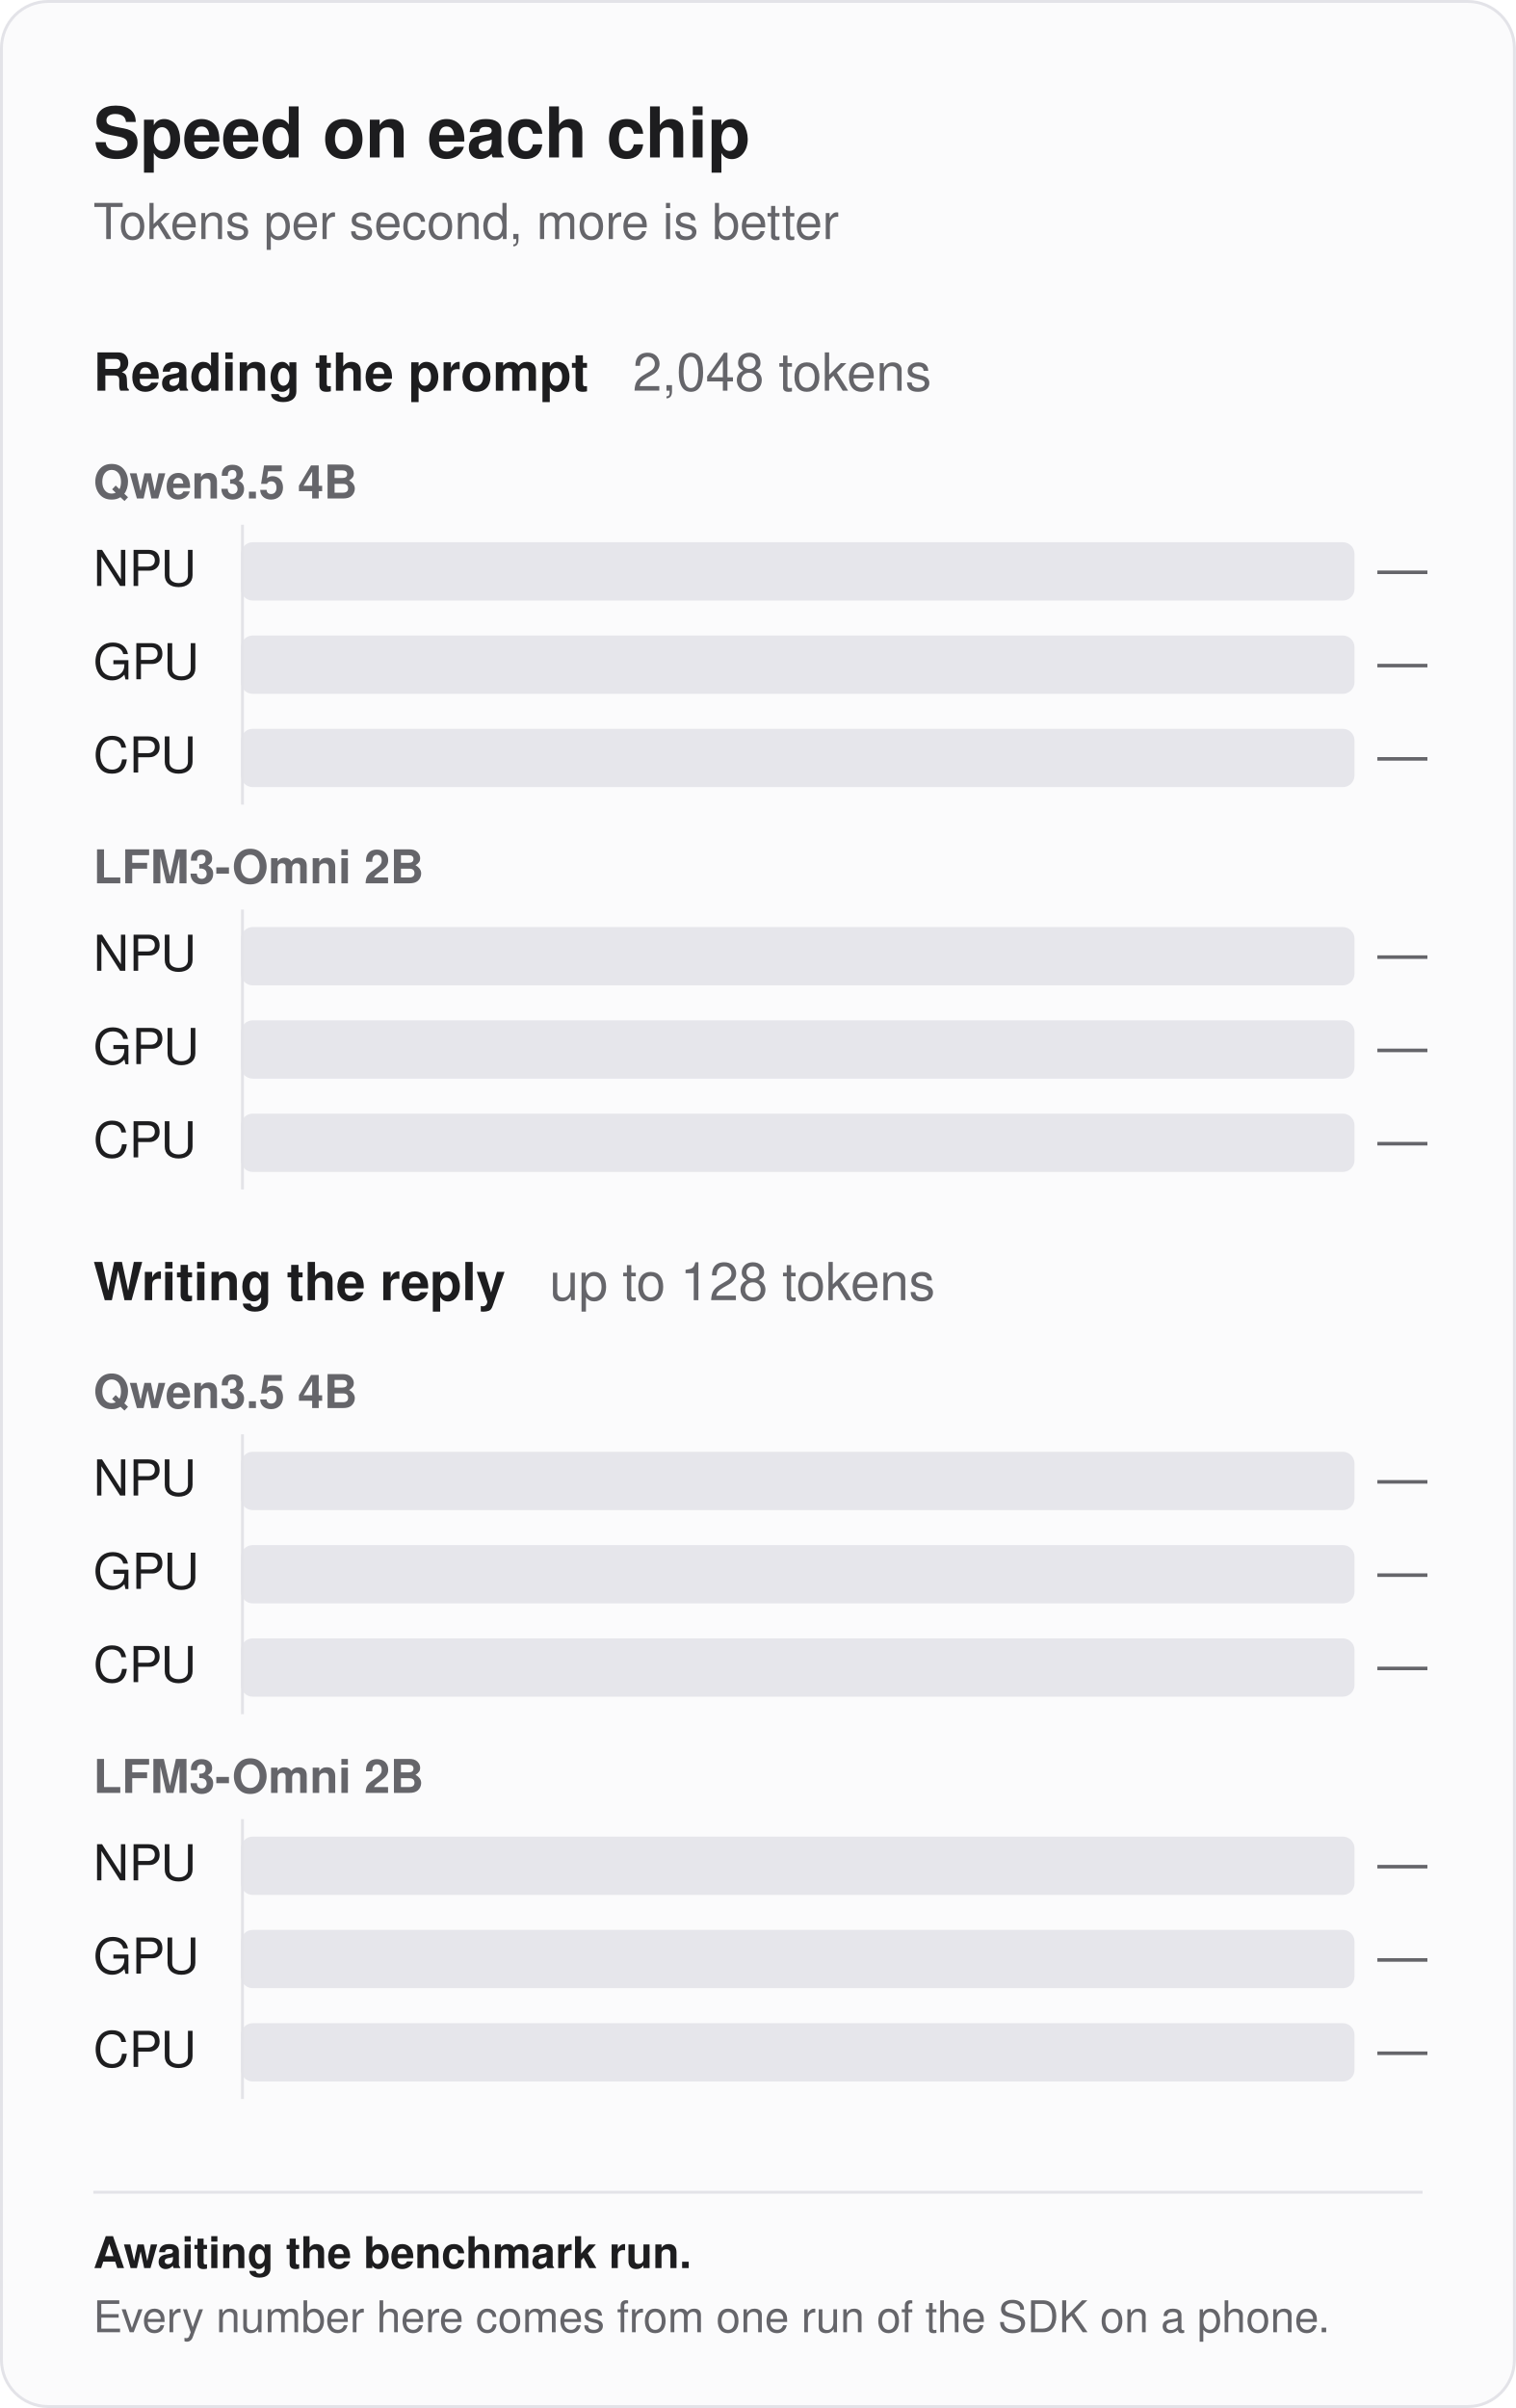
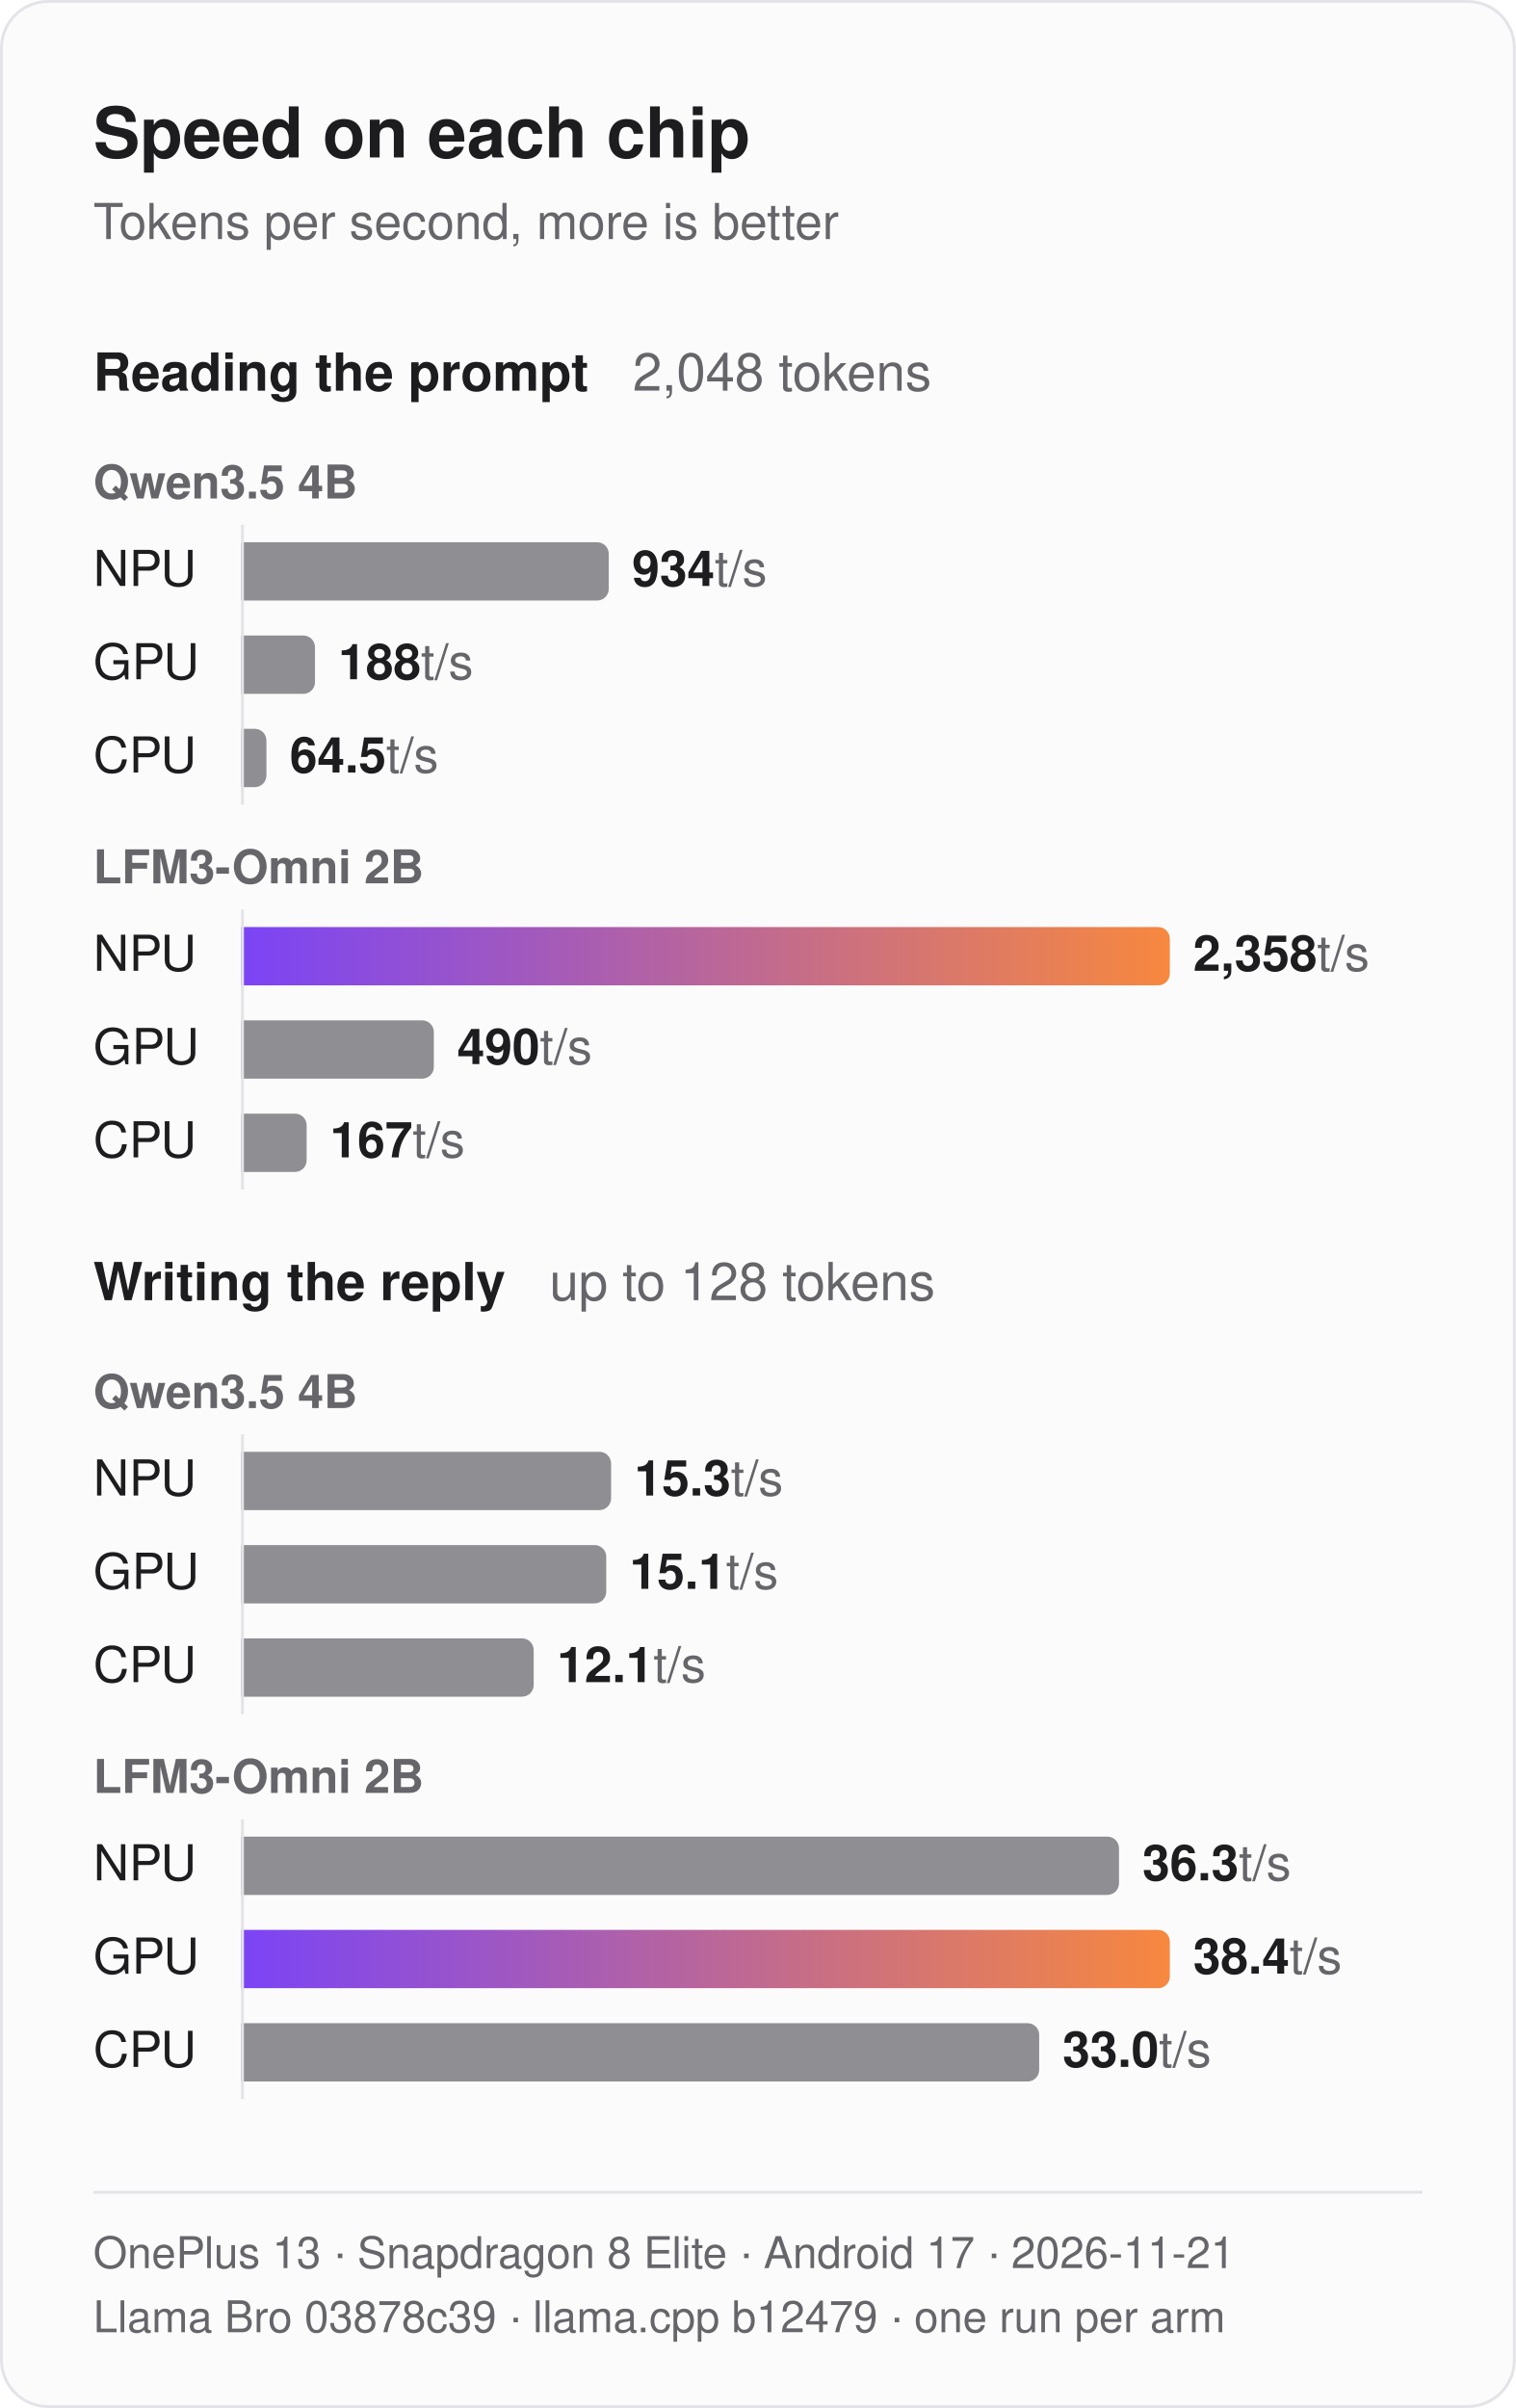
<svg xmlns="http://www.w3.org/2000/svg" viewBox="0 0 520 826" width="520" height="826" role="img" aria-labelledby="title desc" font-family="-apple-system, BlinkMacSystemFont, 'Segoe UI', 'Helvetica Neue', Helvetica, Arial, sans-serif">
  <defs>
    <linearGradient id="accent" x1="0" y1="0" x2="1" y2="0">
      <stop offset="0" stop-color="#7B44F6" />
      <stop offset="1" stop-color="#F7883F" />
    </linearGradient>
  </defs>
  <rect x="0.5" y="0.5" width="519" height="825" rx="16" fill="#FBFBFC" stroke="#E3E3E8" />
  <text x="32" y="54" font-size="24" fill="#1D1D1F" font-weight="600">Speed on each chip</text>
  <text x="32" y="82" font-size="17" fill="#65656A">Tokens per second, more is better</text>
  <text x="32" y="134" font-size="18" fill="#1D1D1F" font-weight="600">Reading the prompt<tspan dx="15.12" fill="#65656A" font-weight="400">2,048 tokens</tspan>
  </text>
  <text x="32" y="171" font-size="16" fill="#65656A" font-weight="600">Qwen3.5 4B</text>
  <text x="32" y="201" font-size="17" fill="#1D1D1F">NPU</text>
-   <rect x="82.68" y="186" width="381.969" height="20" rx="4" fill="#E6E6EB" />
-   <text x="472.649" y="201" font-size="17" fill="#65656A">—</text>
+   <path data-arm="qwen-npu" d="M82.68 186h122.152a4 4 0 0 1 4 4v12a4 4 0 0 1 -4 4h-122.152z" fill="#8E8E93" />
+   <text x="216.832" y="201" font-size="17" fill="#1D1D1F" font-weight="600">934<tspan fill="#65656A" font-weight="400"> t/s</tspan>
+   </text>
  <text x="32" y="233" font-size="17" fill="#1D1D1F">GPU</text>
-   <rect x="82.68" y="218" width="381.969" height="20" rx="4" fill="#E6E6EB" />
-   <text x="472.649" y="233" font-size="17" fill="#65656A">—</text>
+   <path data-arm="qwen-gpu" d="M82.68 218h21.371a4 4 0 0 1 4 4v12a4 4 0 0 1 -4 4h-21.371z" fill="#8E8E93" />
+   <text x="116.051" y="233" font-size="17" fill="#1D1D1F" font-weight="600">188<tspan fill="#65656A" font-weight="400"> t/s</tspan>
+   </text>
  <text x="32" y="265" font-size="17" fill="#1D1D1F">CPU</text>
-   <rect x="82.68" y="250" width="381.969" height="20" rx="4" fill="#E6E6EB" />
-   <text x="472.649" y="265" font-size="17" fill="#65656A">—</text>
+   <path data-arm="qwen-cpu" d="M82.68 250h4.714a4 4 0 0 1 4 4v12a4 4 0 0 1 -4 4h-4.714z" fill="#8E8E93" />
+   <text x="99.394" y="265" font-size="17" fill="#1D1D1F" font-weight="600">64.5<tspan fill="#65656A" font-weight="400"> t/s</tspan>
+   </text>
  <path d="M83.18 180L83.18 276" stroke="#E3E3E8" stroke-width="1" />
  <text x="32" y="303" font-size="16" fill="#65656A" font-weight="600">LFM3-Omni 2B</text>
  <text x="32" y="333" font-size="17" fill="#1D1D1F">NPU</text>
-   <rect x="82.68" y="318" width="381.969" height="20" rx="4" fill="#E6E6EB" />
-   <text x="472.649" y="333" font-size="17" fill="#65656A">—</text>
+   <path data-arm="lfm-npu" d="M82.68 318h314.61a4 4 0 0 1 4 4v12a4 4 0 0 1 -4 4h-314.61z" fill="url(#accent)" />
+   <text x="409.29" y="333" font-size="17" fill="#1D1D1F" font-weight="600">2,358<tspan fill="#65656A" font-weight="400"> t/s</tspan>
+   </text>
  <text x="32" y="365" font-size="17" fill="#1D1D1F">GPU</text>
-   <rect x="82.68" y="350" width="381.969" height="20" rx="4" fill="#E6E6EB" />
-   <text x="472.649" y="365" font-size="17" fill="#65656A">—</text>
+   <path data-arm="lfm-gpu" d="M82.68 350h62.143a4 4 0 0 1 4 4v12a4 4 0 0 1 -4 4h-62.143z" fill="#8E8E93" />
+   <text x="156.823" y="365" font-size="17" fill="#1D1D1F" font-weight="600">490<tspan fill="#65656A" font-weight="400"> t/s</tspan>
+   </text>
  <text x="32" y="397" font-size="17" fill="#1D1D1F">CPU</text>
-   <rect x="82.68" y="382" width="381.969" height="20" rx="4" fill="#E6E6EB" />
-   <text x="472.649" y="397" font-size="17" fill="#65656A">—</text>
+   <path data-arm="lfm-cpu" d="M82.68 382h18.507a4 4 0 0 1 4 4v12a4 4 0 0 1 -4 4h-18.507z" fill="#8E8E93" />
+   <text x="113.187" y="397" font-size="17" fill="#1D1D1F" font-weight="600">167<tspan fill="#65656A" font-weight="400"> t/s</tspan>
+   </text>
  <path d="M83.18 312L83.18 408" stroke="#E3E3E8" stroke-width="1" />
  <text x="32" y="446" font-size="18" fill="#1D1D1F" font-weight="600">Writing the reply<tspan dx="15.12" fill="#65656A" font-weight="400">up to 128 tokens</tspan>
  </text>
  <text x="32" y="483" font-size="16" fill="#65656A" font-weight="600">Qwen3.5 4B</text>
  <text x="32" y="513" font-size="17" fill="#1D1D1F">NPU</text>
-   <rect x="82.68" y="498" width="381.969" height="20" rx="4" fill="#E6E6EB" />
-   <text x="472.649" y="513" font-size="17" fill="#65656A">—</text>
+   <path data-arm="qwen-npu" d="M82.68 498h122.946a4 4 0 0 1 4 4v12a4 4 0 0 1 -4 4h-122.946z" fill="#8E8E93" />
+   <text x="217.626" y="513" font-size="17" fill="#1D1D1F" font-weight="600">15.3<tspan fill="#65656A" font-weight="400"> t/s</tspan>
+   </text>
  <text x="32" y="545" font-size="17" fill="#1D1D1F">GPU</text>
-   <rect x="82.68" y="530" width="381.969" height="20" rx="4" fill="#E6E6EB" />
-   <text x="472.649" y="545" font-size="17" fill="#65656A">—</text>
+   <path data-arm="qwen-gpu" d="M82.68 530h121.287a4 4 0 0 1 4 4v12a4 4 0 0 1 -4 4h-121.287z" fill="#8E8E93" />
+   <text x="215.967" y="545" font-size="17" fill="#1D1D1F" font-weight="600">15.1<tspan fill="#65656A" font-weight="400"> t/s</tspan>
+   </text>
  <text x="32" y="577" font-size="17" fill="#1D1D1F">CPU</text>
-   <rect x="82.68" y="562" width="381.969" height="20" rx="4" fill="#E6E6EB" />
-   <text x="472.649" y="577" font-size="17" fill="#65656A">—</text>
+   <path data-arm="qwen-cpu" d="M82.68 562h96.395a4 4 0 0 1 4 4v12a4 4 0 0 1 -4 4h-96.395z" fill="#8E8E93" />
+   <text x="191.075" y="577" font-size="17" fill="#1D1D1F" font-weight="600">12.1<tspan fill="#65656A" font-weight="400"> t/s</tspan>
+   </text>
  <path d="M83.18 492L83.18 588" stroke="#E3E3E8" stroke-width="1" />
  <text x="32" y="615" font-size="16" fill="#65656A" font-weight="600">LFM3-Omni 2B</text>
  <text x="32" y="645" font-size="17" fill="#1D1D1F">NPU</text>
-   <rect x="82.68" y="630" width="381.969" height="20" rx="4" fill="#E6E6EB" />
-   <text x="472.649" y="645" font-size="17" fill="#65656A">—</text>
+   <path data-arm="lfm-npu" d="M82.68 630h297.186a4 4 0 0 1 4 4v12a4 4 0 0 1 -4 4h-297.186z" fill="#8E8E93" />
+   <text x="391.866" y="645" font-size="17" fill="#1D1D1F" font-weight="600">36.3<tspan fill="#65656A" font-weight="400"> t/s</tspan>
+   </text>
  <text x="32" y="677" font-size="17" fill="#1D1D1F">GPU</text>
-   <rect x="82.68" y="662" width="381.969" height="20" rx="4" fill="#E6E6EB" />
-   <text x="472.649" y="677" font-size="17" fill="#65656A">—</text>
+   <path data-arm="lfm-gpu" d="M82.68 662h314.61a4 4 0 0 1 4 4v12a4 4 0 0 1 -4 4h-314.61z" fill="url(#accent)" />
+   <text x="409.29" y="677" font-size="17" fill="#1D1D1F" font-weight="600">38.4<tspan fill="#65656A" font-weight="400"> t/s</tspan>
+   </text>
  <text x="32" y="709" font-size="17" fill="#1D1D1F">CPU</text>
-   <rect x="82.68" y="694" width="381.969" height="20" rx="4" fill="#E6E6EB" />
-   <text x="472.649" y="709" font-size="17" fill="#65656A">—</text>
+   <path data-arm="lfm-cpu" d="M82.68 694h269.805a4 4 0 0 1 4 4v12a4 4 0 0 1 -4 4h-269.805z" fill="#8E8E93" />
+   <text x="364.485" y="709" font-size="17" fill="#1D1D1F" font-weight="600">33.0<tspan fill="#65656A" font-weight="400"> t/s</tspan>
+   </text>
  <path d="M83.18 624L83.18 720" stroke="#E3E3E8" stroke-width="1" />
  <path d="M32 752L488 752" stroke="#E3E3E8" stroke-width="1" />
-   <text x="32" y="778" font-size="15" fill="#1D1D1F" font-weight="600">Awaiting the benchmark run.</text>
-   <text x="32" y="800" font-size="15" fill="#65656A">Every number here comes from one run of the SDK on a phone.</text>
+   <text x="32" y="778" font-size="15" fill="#65656A">OnePlus 13 · Snapdragon 8 Elite · Android 17 · 2026-11-21</text>
+   <text x="32" y="800" font-size="15" fill="#65656A">Llama Bro 03878c39 · llama.cpp b12479 · one run per arm</text>
</svg>
